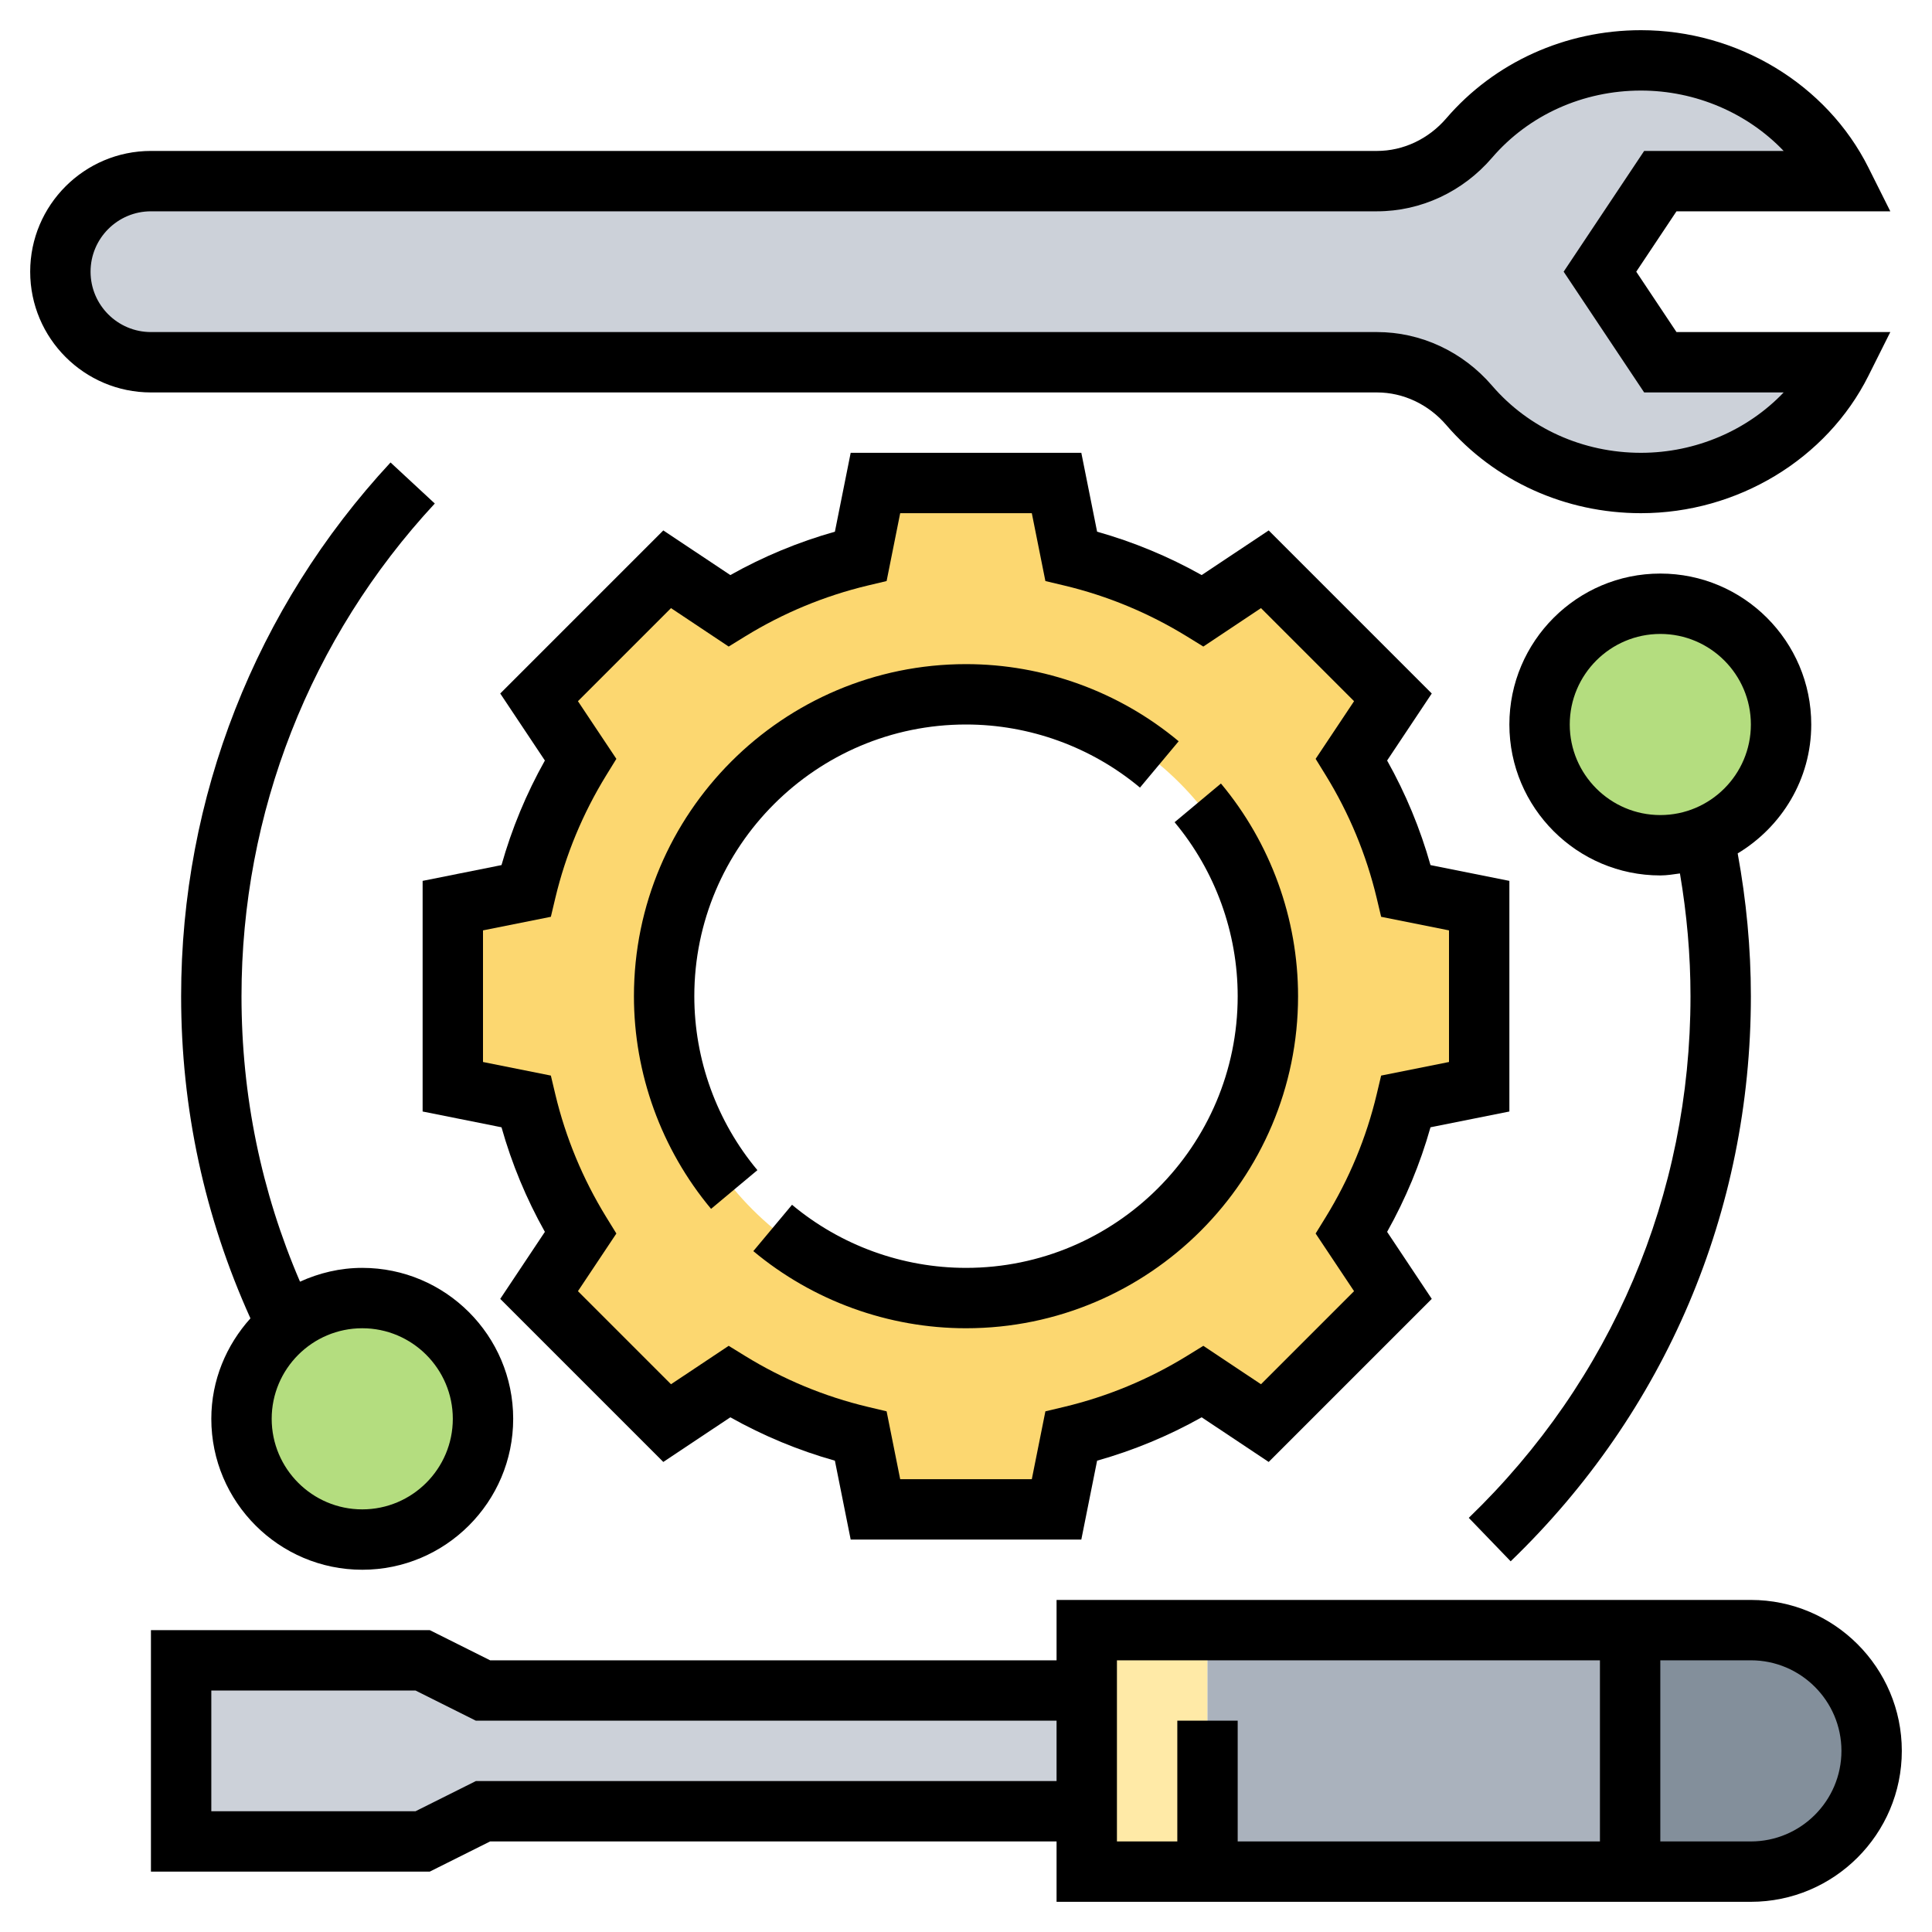
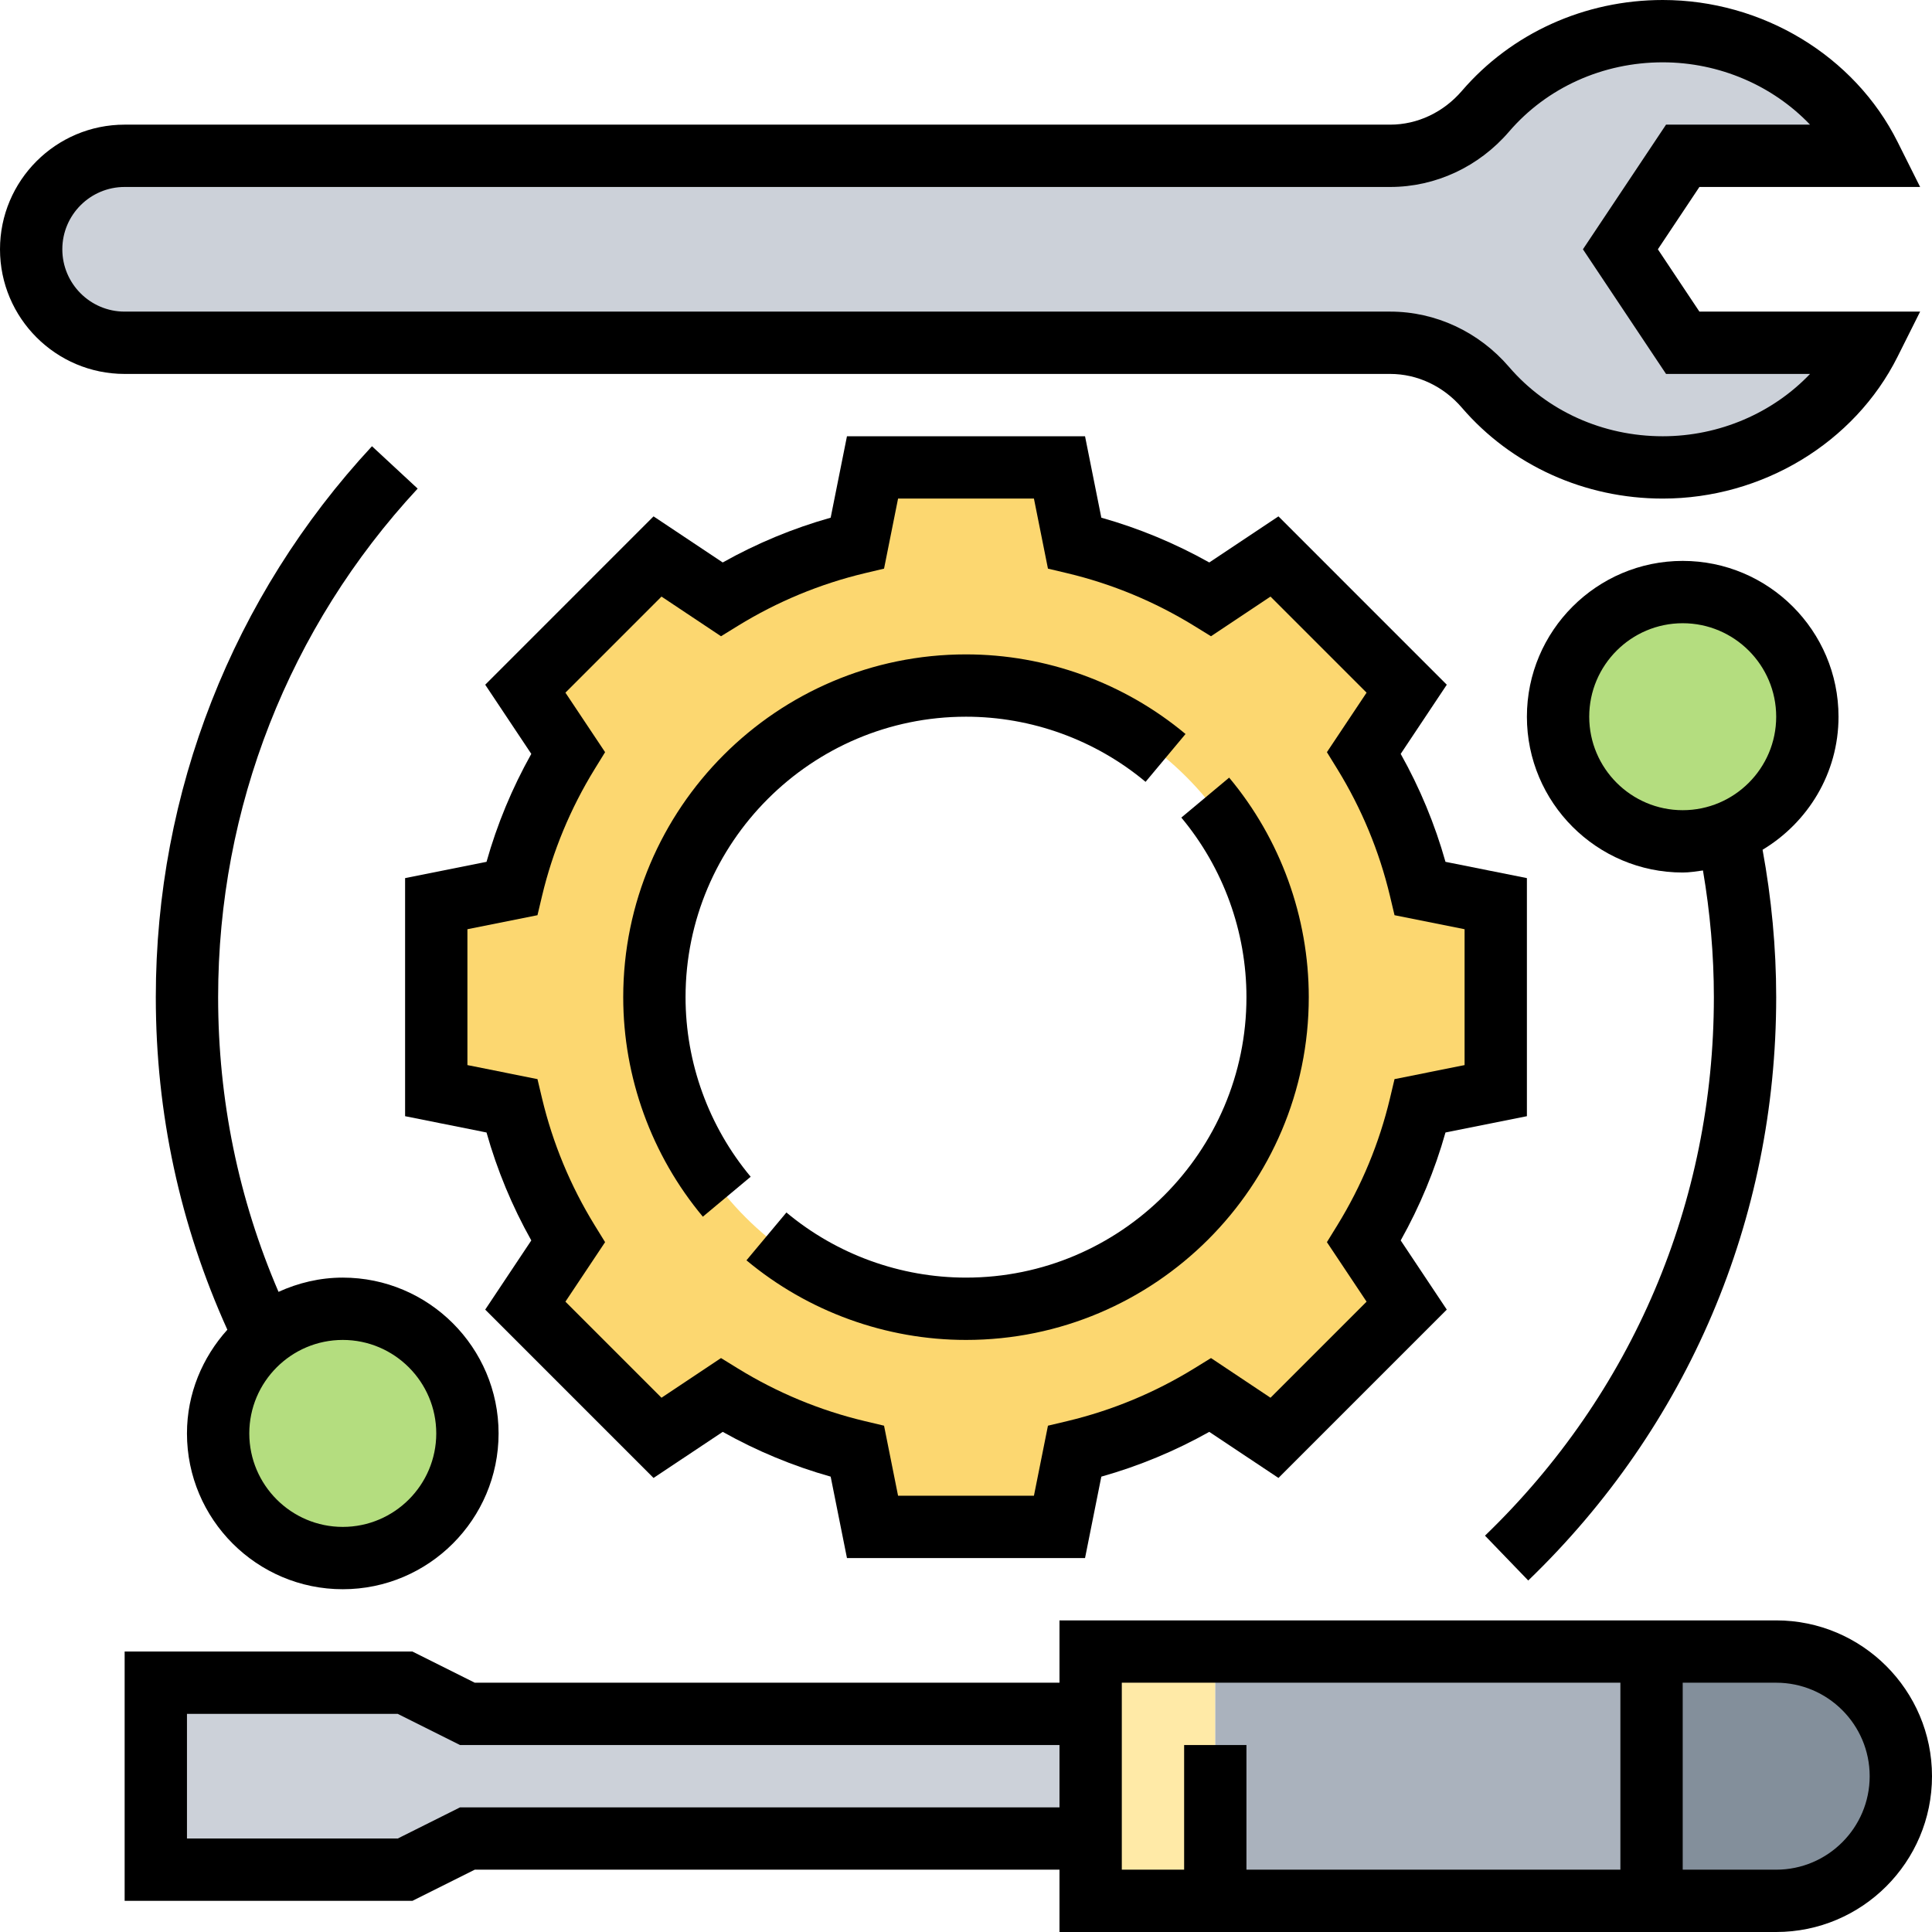
- <svg xmlns="http://www.w3.org/2000/svg" version="1.1" id="Layer_1_1_" x="0px" y="0px" viewBox="0 0 64 64" style="enable-background:new 0 0 64 64;" xml:space="preserve" width="512" height="512">
-   <g>
-     <g>
-       <path style="fill:#CCD1D9;" d="M61,6h-6l-2,3l2,3h6c-1.18,2.36-3.71,4-6.64,4c-2.3,0-4.34-1-5.69-2.57    C47.9,12.53,46.8,12,45.61,12H5c-0.83,0-1.58-0.34-2.12-0.88S2,9.83,2,9c0-1.66,1.34-3,3-3h40.61c1.19,0,2.29-0.53,3.06-1.43    C50.02,3,52.06,2,54.36,2C57.29,2,59.82,3.64,61,6z" />
-       <path style="fill:#838F9B;" d="M58,54c2.21,0,4,1.79,4,4c0,1.1-0.45,2.1-1.17,2.83C60.1,61.55,59.1,62,58,62h-4v-8H58z" />
-       <polygon style="fill:#FFEAA7;" points="40,54 40,62 36,62 36,60 36,56 36,54   " />
-       <rect x="40" y="54" style="fill:#AAB2BD;" width="14" height="8" />
-       <polygon style="fill:#CCD1D9;" points="36,56 36,60 16,60 14,61 6,61 6,55 14,55 16,56   " />
-       <circle style="fill:#B4DD7F;" cx="55" cy="24" r="4" />
-       <path style="fill:#B4DD7F;" d="M9.49,43.89C10.18,43.34,11.05,43,12,43c2.21,0,4,1.79,4,4s-1.79,4-4,4s-4-1.79-4-4    C8,45.74,8.58,44.62,9.49,43.89z" />
-       <path style="fill:#FCD770;" d="M49,30v6l-2.42,0.48c-0.38,1.57-0.99,3.03-1.81,4.36l1.37,2.06l-4.24,4.24l-2.06-1.37    c-1.33,0.82-2.79,1.43-4.36,1.81L35,50h-6l-0.48-2.42c-1.57-0.38-3.03-0.99-4.36-1.81l-2.06,1.37l-4.24-4.24l1.37-2.06    c-0.82-1.33-1.43-2.79-1.81-4.36L15,36v-6l2.42-0.48c0.38-1.57,0.99-3.03,1.81-4.36l-1.37-2.06l4.24-4.24l2.06,1.37    c1.33-0.82,2.79-1.43,4.36-1.81L29,16h6l0.48,2.42c1.57,0.38,3.03,0.99,4.36,1.81l2.06-1.37l4.24,4.24l-1.37,2.06    c0.82,1.33,1.43,2.79,1.81,4.36L49,30z M42,33c0-5.52-4.48-10-10-10s-10,4.48-10,10s4.48,10,10,10S42,38.52,42,33z" />
+ <svg xmlns="http://www.w3.org/2000/svg" height="24" width="24" xml:space="preserve" viewBox="0 0 3 3" y="0px" x="0px" id="Layer_1_1_" version="1.1">
+   <defs id="defs41" />
+   <g transform="matrix(0.0483871,0,0,0.0483871,-0.0483871,-0.0483871)" id="g36">
+     <g id="g18">
+       <path id="path2" d="m 61,6 h -6 l -2,3 2,3 h 6 c -1.18,2.36 -3.71,4 -6.64,4 -2.3,0 -4.34,-1 -5.69,-2.57 C 47.9,12.53 46.8,12 45.61,12 H 5 C 4.17,12 3.42,11.66 2.88,11.12 2.34,10.58 2,9.83 2,9 2,7.34 3.34,6 5,6 H 45.61 C 46.8,6 47.9,5.47 48.67,4.57 50.02,3 52.06,2 54.36,2 57.29,2 59.82,3.64 61,6 Z" style="fill:#ccd1d9" />
+       <path id="path4" d="m 58,54 c 2.21,0 4,1.79 4,4 0,1.1 -0.45,2.1 -1.17,2.83 C 60.1,61.55 59.1,62 58,62 h -4 v -8 z" style="fill:#838f9b" />
+       <polygon id="polygon6" points="36,54 40,54 40,62 36,62 36,60 36,56 " style="fill:#ffeaa7" />
+       <rect id="rect8" height="8" width="14" style="fill:#aab2bd" y="54" x="40" />
+       <polygon id="polygon10" points="6,55 14,55 16,56 36,56 36,60 16,60 14,61 6,61 " style="fill:#ccd1d9" />
+       <circle id="circle12" r="4" cy="24" cx="55" style="fill:#b4dd7f" />
+       <path id="path14" d="M 9.49,43.89 C 10.18,43.34 11.05,43 12,43 c 2.21,0 4,1.79 4,4 0,2.21 -1.79,4 -4,4 -2.21,0 -4,-1.79 -4,-4 0,-1.26 0.58,-2.38 1.49,-3.11 z" style="fill:#b4dd7f" />
+       <path id="path16" d="m 49,30 v 6 l -2.42,0.48 c -0.38,1.57 -0.99,3.03 -1.81,4.36 l 1.37,2.06 -4.24,4.24 -2.06,-1.37 c -1.33,0.82 -2.79,1.43 -4.36,1.81 L 35,50 H 29 L 28.52,47.58 C 26.95,47.2 25.49,46.59 24.16,45.77 L 22.1,47.14 17.86,42.9 19.23,40.84 C 18.41,39.51 17.8,38.05 17.42,36.48 L 15,36 v -6 l 2.42,-0.48 c 0.38,-1.57 0.99,-3.03 1.81,-4.36 l -1.37,-2.06 4.24,-4.24 2.06,1.37 c 1.33,-0.82 2.79,-1.43 4.36,-1.81 L 29,16 h 6 l 0.48,2.42 c 1.57,0.38 3.03,0.99 4.36,1.81 l 2.06,-1.37 4.24,4.24 -1.37,2.06 c 0.82,1.33 1.43,2.79 1.81,4.36 z m -7,3 c 0,-5.52 -4.48,-10 -10,-10 -5.52,0 -10,4.48 -10,10 0,5.52 4.48,10 10,10 5.52,0 10,-4.48 10,-10 z" style="fill:#fcd770" />
    </g>
-     <g>
-       <path d="M58,53H35v2H16.236l-2-1H5v8h9.236l2-1H35v2h23c2.757,0,5-2.243,5-5S60.757,53,58,53z M15.764,59l-2,1H7v-4h6.764l2,1H35    v2H15.764z M37,55h16v6H41v-4h-2v4h-2V55z M58,61h-3v-6h3c1.654,0,3,1.346,3,3S59.654,61,58,61z" />
-       <path d="M45.615,13c0.869,0,1.706,0.394,2.296,1.081C49.505,15.936,51.855,17,54.359,17c3.194,0,6.152-1.787,7.536-4.553    L62.619,11h-7.083l-1.333-2l1.333-2h7.083l-0.724-1.447C60.511,2.787,57.553,1,54.359,1c-2.503,0-4.854,1.064-6.448,2.919    C47.321,4.606,46.484,5,45.615,5H5C2.794,5,1,6.794,1,9s1.794,4,4,4H45.615z M3,9c0-1.103,0.897-2,2-2h40.615    c1.453,0,2.843-0.647,3.813-1.777C50.642,3.81,52.439,3,54.359,3c1.82,0,3.536,0.751,4.727,2h-4.621l-2.667,4l2.667,4h4.621    c-1.19,1.249-2.906,2-4.727,2c-1.92,0-3.717-0.81-4.931-2.223C48.458,11.647,47.068,11,45.615,11H5C3.897,11,3,10.103,3,9z" />
-       <path d="M23,33c0-4.962,4.038-9,9-9c2.103,0,4.149,0.742,5.763,2.09l1.282-1.535C37.072,22.908,34.57,22,32,22    c-6.065,0-11,4.935-11,11c0,2.57,0.908,5.072,2.555,7.045l1.535-1.282C23.742,37.149,23,35.103,23,33z" />
-       <path d="M38.91,27.237C40.258,28.852,41,30.898,41,33c0,4.962-4.038,9-9,9c-2.103,0-4.149-0.742-5.763-2.09l-1.282,1.535    C26.928,43.092,29.43,44,32,44c6.065,0,11-4.935,11-11c0-2.57-0.907-5.072-2.555-7.045L38.91,27.237z" />
-       <path d="M50,36.82v-7.64l-2.613-0.523c-0.34-1.207-0.822-2.368-1.437-3.464l1.479-2.22l-5.402-5.402l-2.22,1.479    c-1.097-0.615-2.257-1.097-3.464-1.437L35.82,15h-7.64l-0.523,2.613c-1.207,0.34-2.368,0.822-3.464,1.437l-2.22-1.479    l-5.402,5.402l1.479,2.22c-0.615,1.097-1.097,2.257-1.437,3.464L14,29.18v7.64l2.613,0.523c0.34,1.207,0.822,2.368,1.437,3.464    l-1.479,2.22l5.402,5.402l2.22-1.479c1.097,0.615,2.257,1.097,3.464,1.437L28.18,51h7.64l0.523-2.613    c1.207-0.34,2.368-0.822,3.464-1.437l2.22,1.479l5.402-5.402l-1.479-2.22c0.615-1.097,1.097-2.257,1.437-3.464L50,36.82z     M45.752,35.63l-0.148,0.623c-0.342,1.435-0.91,2.802-1.686,4.064l-0.336,0.545l1.273,1.91l-3.083,3.083l-1.91-1.273l-0.545,0.336    c-1.262,0.776-2.629,1.343-4.064,1.686l-0.623,0.148L34.18,49h-4.36l-0.45-2.248l-0.623-0.148    c-1.435-0.342-2.802-0.91-4.064-1.686l-0.545-0.336l-1.91,1.273l-3.083-3.083l1.273-1.91l-0.336-0.545    c-0.776-1.262-1.343-2.629-1.686-4.064l-0.148-0.623L16,35.18v-4.36l2.248-0.45l0.148-0.623c0.342-1.435,0.91-2.802,1.686-4.064    l0.336-0.545l-1.273-1.91l3.083-3.083l1.91,1.273l0.545-0.336c1.262-0.776,2.629-1.343,4.064-1.686l0.623-0.148L29.82,17h4.36    l0.45,2.248l0.623,0.148c1.435,0.342,2.802,0.91,4.064,1.686l0.545,0.336l1.91-1.273l3.083,3.083l-1.273,1.91l0.336,0.545    c0.776,1.262,1.343,2.629,1.686,4.064l0.148,0.623L48,30.82v4.36L45.752,35.63z" />
-       <path d="M60,24c0-2.757-2.243-5-5-5s-5,2.243-5,5s2.243,5,5,5c0.223,0,0.435-0.037,0.65-0.066C55.878,30.272,56,31.635,56,33    c0,6.577-2.608,12.714-7.345,17.281l1.388,1.439C55.174,46.774,58,40.125,58,33c0-1.588-0.152-3.176-0.437-4.73    C59.016,27.395,60,25.817,60,24z M55,27c-1.654,0-3-1.346-3-3s1.346-3,3-3s3,1.346,3,3S56.654,27,55,27z" />
-       <path d="M12,52c2.757,0,5-2.243,5-5s-2.243-5-5-5c-0.737,0-1.431,0.17-2.062,0.457C8.654,39.472,8,36.297,8,33    c0-6.074,2.274-11.87,6.403-16.32l-1.466-1.36C8.463,20.141,6,26.42,6,33c0,3.729,0.778,7.314,2.296,10.672    C7.499,44.558,7,45.718,7,47C7,49.757,9.243,52,12,52z M15,47c0,1.654-1.346,3-3,3s-3-1.346-3-3s1.346-3,3-3S15,45.346,15,47z" />
+     <g id="g34">
+       <path id="path20" d="M 58,53 H 35 v 2 H 16.236 l -2,-1 H 5 v 8 h 9.236 l 2,-1 H 35 v 2 h 23 c 2.757,0 5,-2.243 5,-5 0,-2.757 -2.243,-5 -5,-5 z m -42.236,6 -2,1 H 7 v -4 h 6.764 l 2,1 H 35 v 2 z M 37,55 h 16 v 6 H 41 v -4 h -2 v 4 h -2 z m 21,6 h -3 v -6 h 3 c 1.654,0 3,1.346 3,3 0,1.654 -1.346,3 -3,3 z" />
+       <path id="path22" d="m 45.615,13 c 0.869,0 1.706,0.394 2.296,1.081 1.594,1.855 3.944,2.919 6.448,2.919 3.194,0 6.152,-1.787 7.536,-4.553 L 62.619,11 H 55.536 L 54.203,9 55.536,7 h 7.083 L 61.895,5.553 C 60.511,2.787 57.553,1 54.359,1 51.856,1 49.505,2.064 47.911,3.919 47.321,4.606 46.484,5 45.615,5 H 5 C 2.794,5 1,6.794 1,9 c 0,2.206 1.794,4 4,4 z M 3,9 C 3,7.897 3.897,7 5,7 H 45.615 C 47.068,7 48.458,6.353 49.428,5.223 50.642,3.81 52.439,3 54.359,3 c 1.82,0 3.536,0.751 4.727,2 h -4.621 l -2.667,4 2.667,4 h 4.621 c -1.19,1.249 -2.906,2 -4.727,2 -1.92,0 -3.717,-0.81 -4.931,-2.223 C 48.458,11.647 47.068,11 45.615,11 H 5 C 3.897,11 3,10.103 3,9 Z" />
+       <path id="path24" d="m 23,33 c 0,-4.962 4.038,-9 9,-9 2.103,0 4.149,0.742 5.763,2.09 l 1.282,-1.535 C 37.072,22.908 34.57,22 32,22 c -6.065,0 -11,4.935 -11,11 0,2.57 0.908,5.072 2.555,7.045 L 25.09,38.763 C 23.742,37.149 23,35.103 23,33 Z" />
+       <path id="path26" d="M 38.91,27.237 C 40.258,28.852 41,30.898 41,33 c 0,4.962 -4.038,9 -9,9 -2.103,0 -4.149,-0.742 -5.763,-2.09 l -1.282,1.535 C 26.928,43.092 29.43,44 32,44 c 6.065,0 11,-4.935 11,-11 0,-2.57 -0.907,-5.072 -2.555,-7.045 z" />
+       <path id="path28" d="M 50,36.82 V 29.18 L 47.387,28.657 C 47.047,27.45 46.565,26.289 45.95,25.193 l 1.479,-2.22 -5.402,-5.402 -2.22,1.479 C 38.71,18.435 37.55,17.953 36.343,17.613 L 35.82,15 h -7.64 l -0.523,2.613 c -1.207,0.34 -2.368,0.822 -3.464,1.437 l -2.22,-1.479 -5.402,5.402 1.479,2.22 c -0.615,1.097 -1.097,2.257 -1.437,3.464 L 14,29.18 v 7.64 l 2.613,0.523 c 0.34,1.207 0.822,2.368 1.437,3.464 l -1.479,2.22 5.402,5.402 2.22,-1.479 c 1.097,0.615 2.257,1.097 3.464,1.437 L 28.18,51 h 7.64 l 0.523,-2.613 c 1.207,-0.34 2.368,-0.822 3.464,-1.437 l 2.22,1.479 5.402,-5.402 -1.479,-2.22 c 0.615,-1.097 1.097,-2.257 1.437,-3.464 z m -4.248,-1.19 -0.148,0.623 c -0.342,1.435 -0.91,2.802 -1.686,4.064 l -0.336,0.545 1.273,1.91 -3.083,3.083 -1.91,-1.273 -0.545,0.336 c -1.262,0.776 -2.629,1.343 -4.064,1.686 L 34.63,46.752 34.18,49 h -4.36 l -0.45,-2.248 -0.623,-0.148 c -1.435,-0.342 -2.802,-0.91 -4.064,-1.686 l -0.545,-0.336 -1.91,1.273 -3.083,-3.083 1.273,-1.91 -0.336,-0.545 C 19.306,39.055 18.739,37.688 18.396,36.253 L 18.248,35.63 16,35.18 v -4.36 l 2.248,-0.45 0.148,-0.623 c 0.342,-1.435 0.91,-2.802 1.686,-4.064 l 0.336,-0.545 -1.273,-1.91 3.083,-3.083 1.91,1.273 0.545,-0.336 c 1.262,-0.776 2.629,-1.343 4.064,-1.686 L 29.37,19.248 29.82,17 h 4.36 l 0.45,2.248 0.623,0.148 c 1.435,0.342 2.802,0.91 4.064,1.686 l 0.545,0.336 1.91,-1.273 3.083,3.083 -1.273,1.91 0.336,0.545 c 0.776,1.262 1.343,2.629 1.686,4.064 L 45.752,30.37 48,30.82 v 4.36 z" />
+       <path id="path30" d="m 60,24 c 0,-2.757 -2.243,-5 -5,-5 -2.757,0 -5,2.243 -5,5 0,2.757 2.243,5 5,5 0.223,0 0.435,-0.037 0.65,-0.066 0.228,1.338 0.35,2.701 0.35,4.066 0,6.577 -2.608,12.714 -7.345,17.281 l 1.388,1.439 C 55.174,46.774 58,40.125 58,33 58,31.412 57.848,29.824 57.563,28.27 59.016,27.395 60,25.817 60,24 Z m -5,3 c -1.654,0 -3,-1.346 -3,-3 0,-1.654 1.346,-3 3,-3 1.654,0 3,1.346 3,3 0,1.654 -1.346,3 -3,3 z" />
+       <path id="path32" d="m 12,52 c 2.757,0 5,-2.243 5,-5 0,-2.757 -2.243,-5 -5,-5 -0.737,0 -1.431,0.17 -2.062,0.457 C 8.654,39.472 8,36.297 8,33 8,26.926 10.274,21.13 14.403,16.68 L 12.937,15.32 C 8.463,20.141 6,26.42 6,33 6,36.729 6.778,40.314 8.296,43.672 7.499,44.558 7,45.718 7,47 c 0,2.757 2.243,5 5,5 z m 3,-5 c 0,1.654 -1.346,3 -3,3 -1.654,0 -3,-1.346 -3,-3 0,-1.654 1.346,-3 3,-3 1.654,0 3,1.346 3,3 z" />
    </g>
  </g>
</svg>
